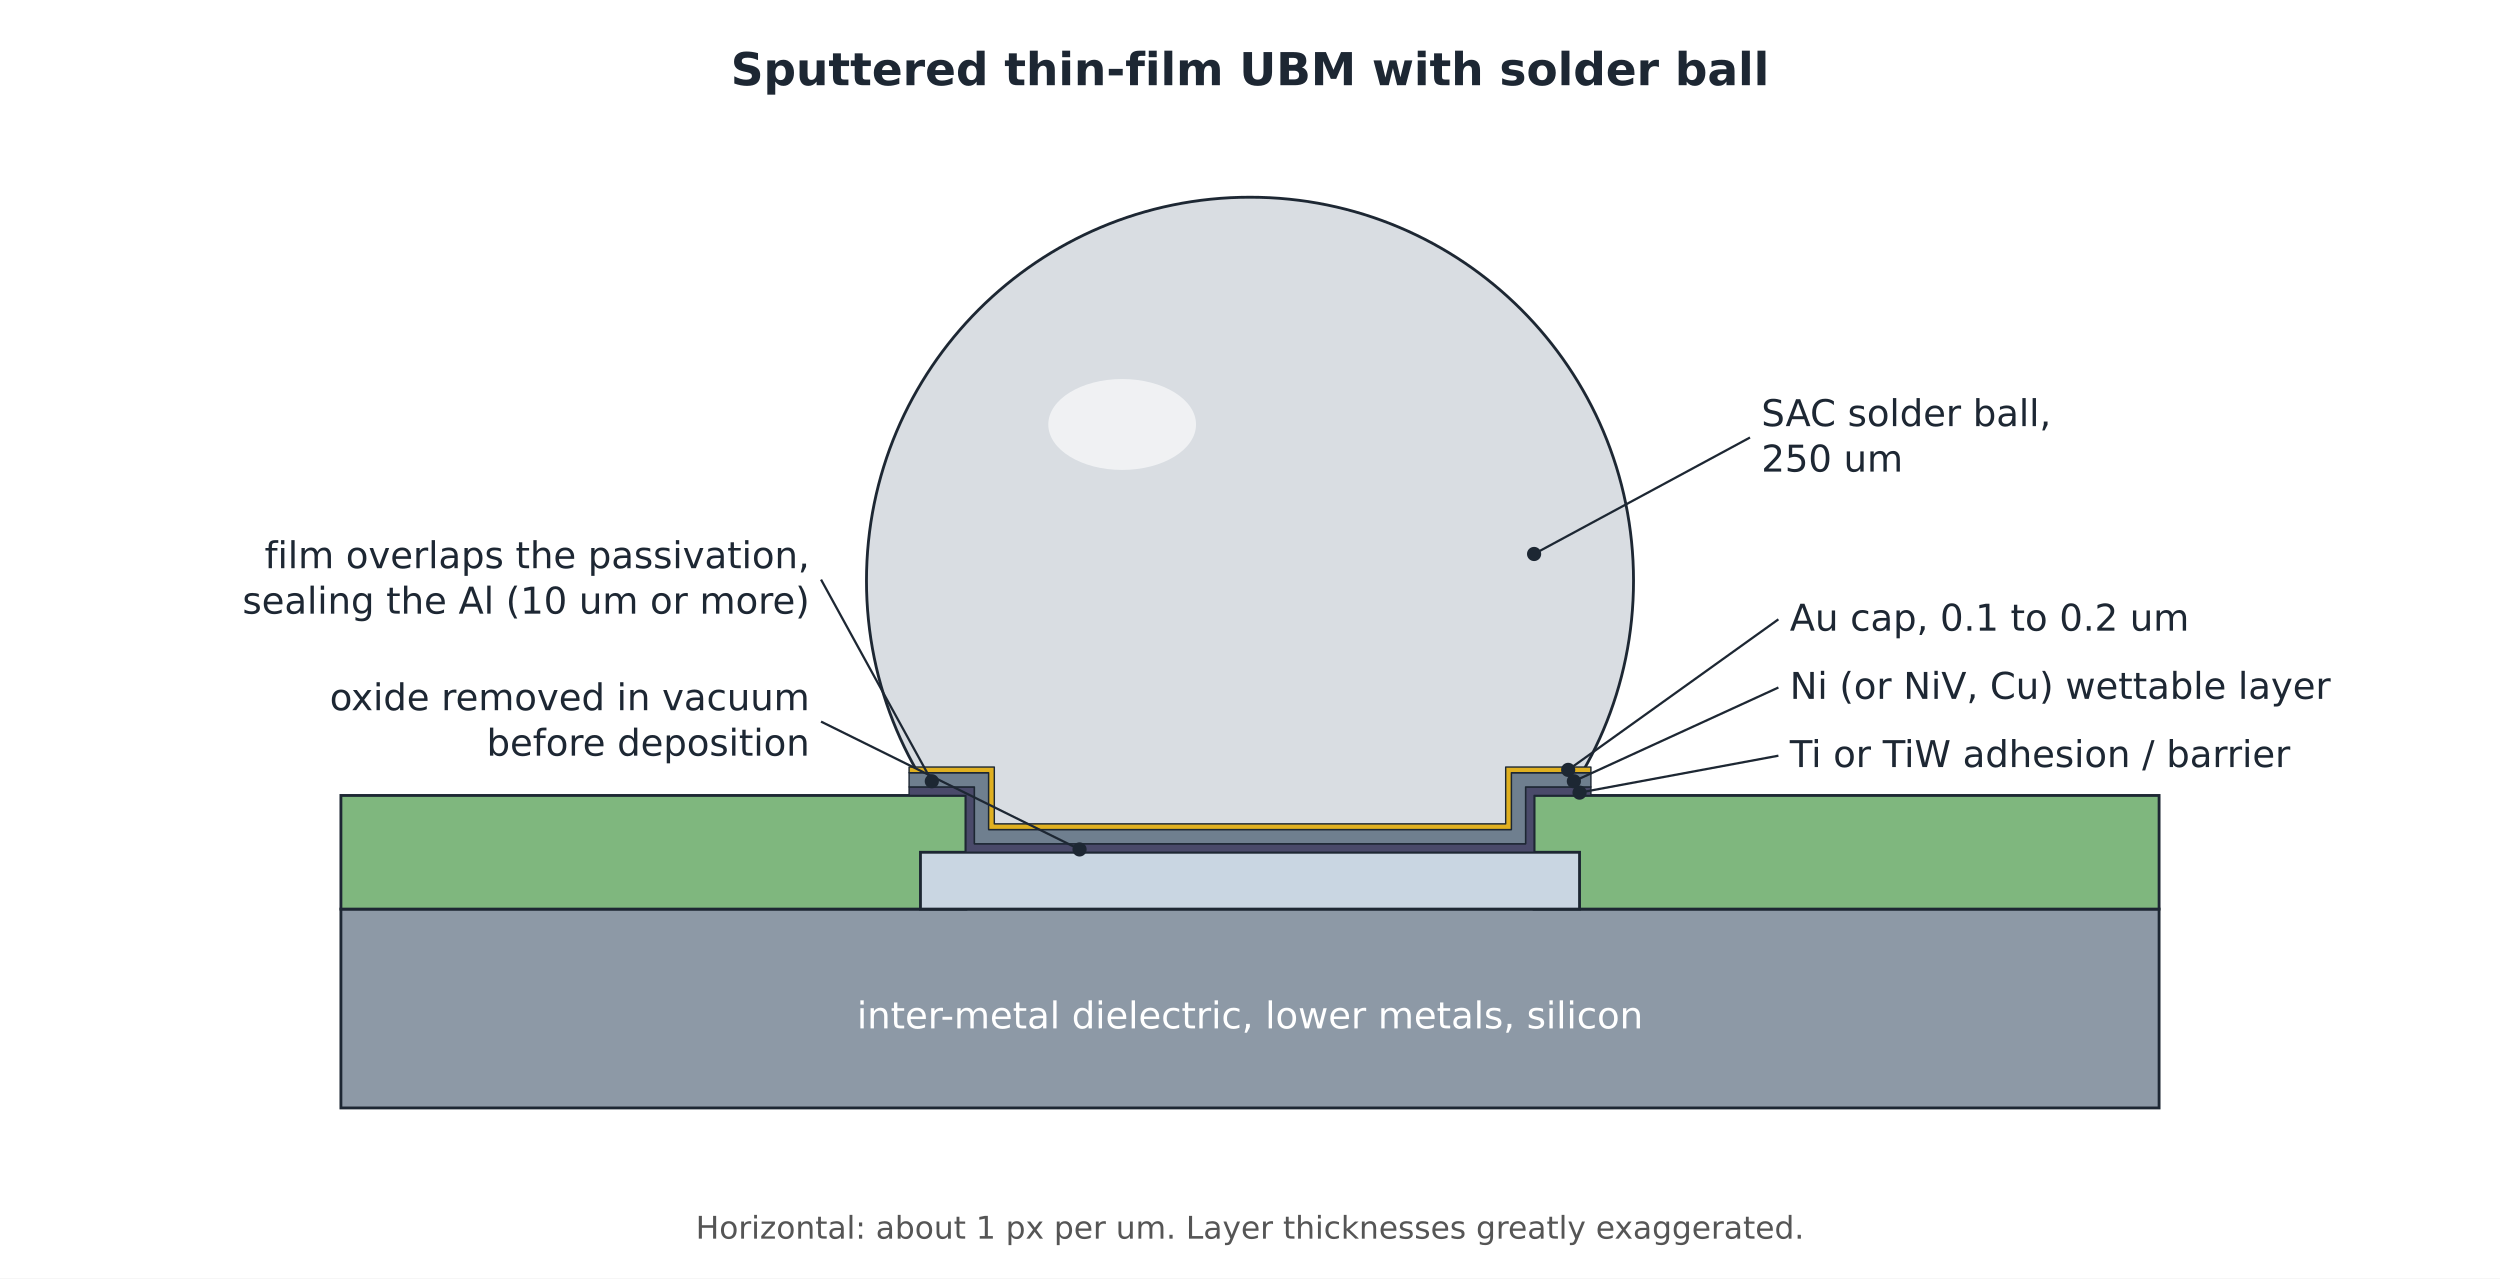
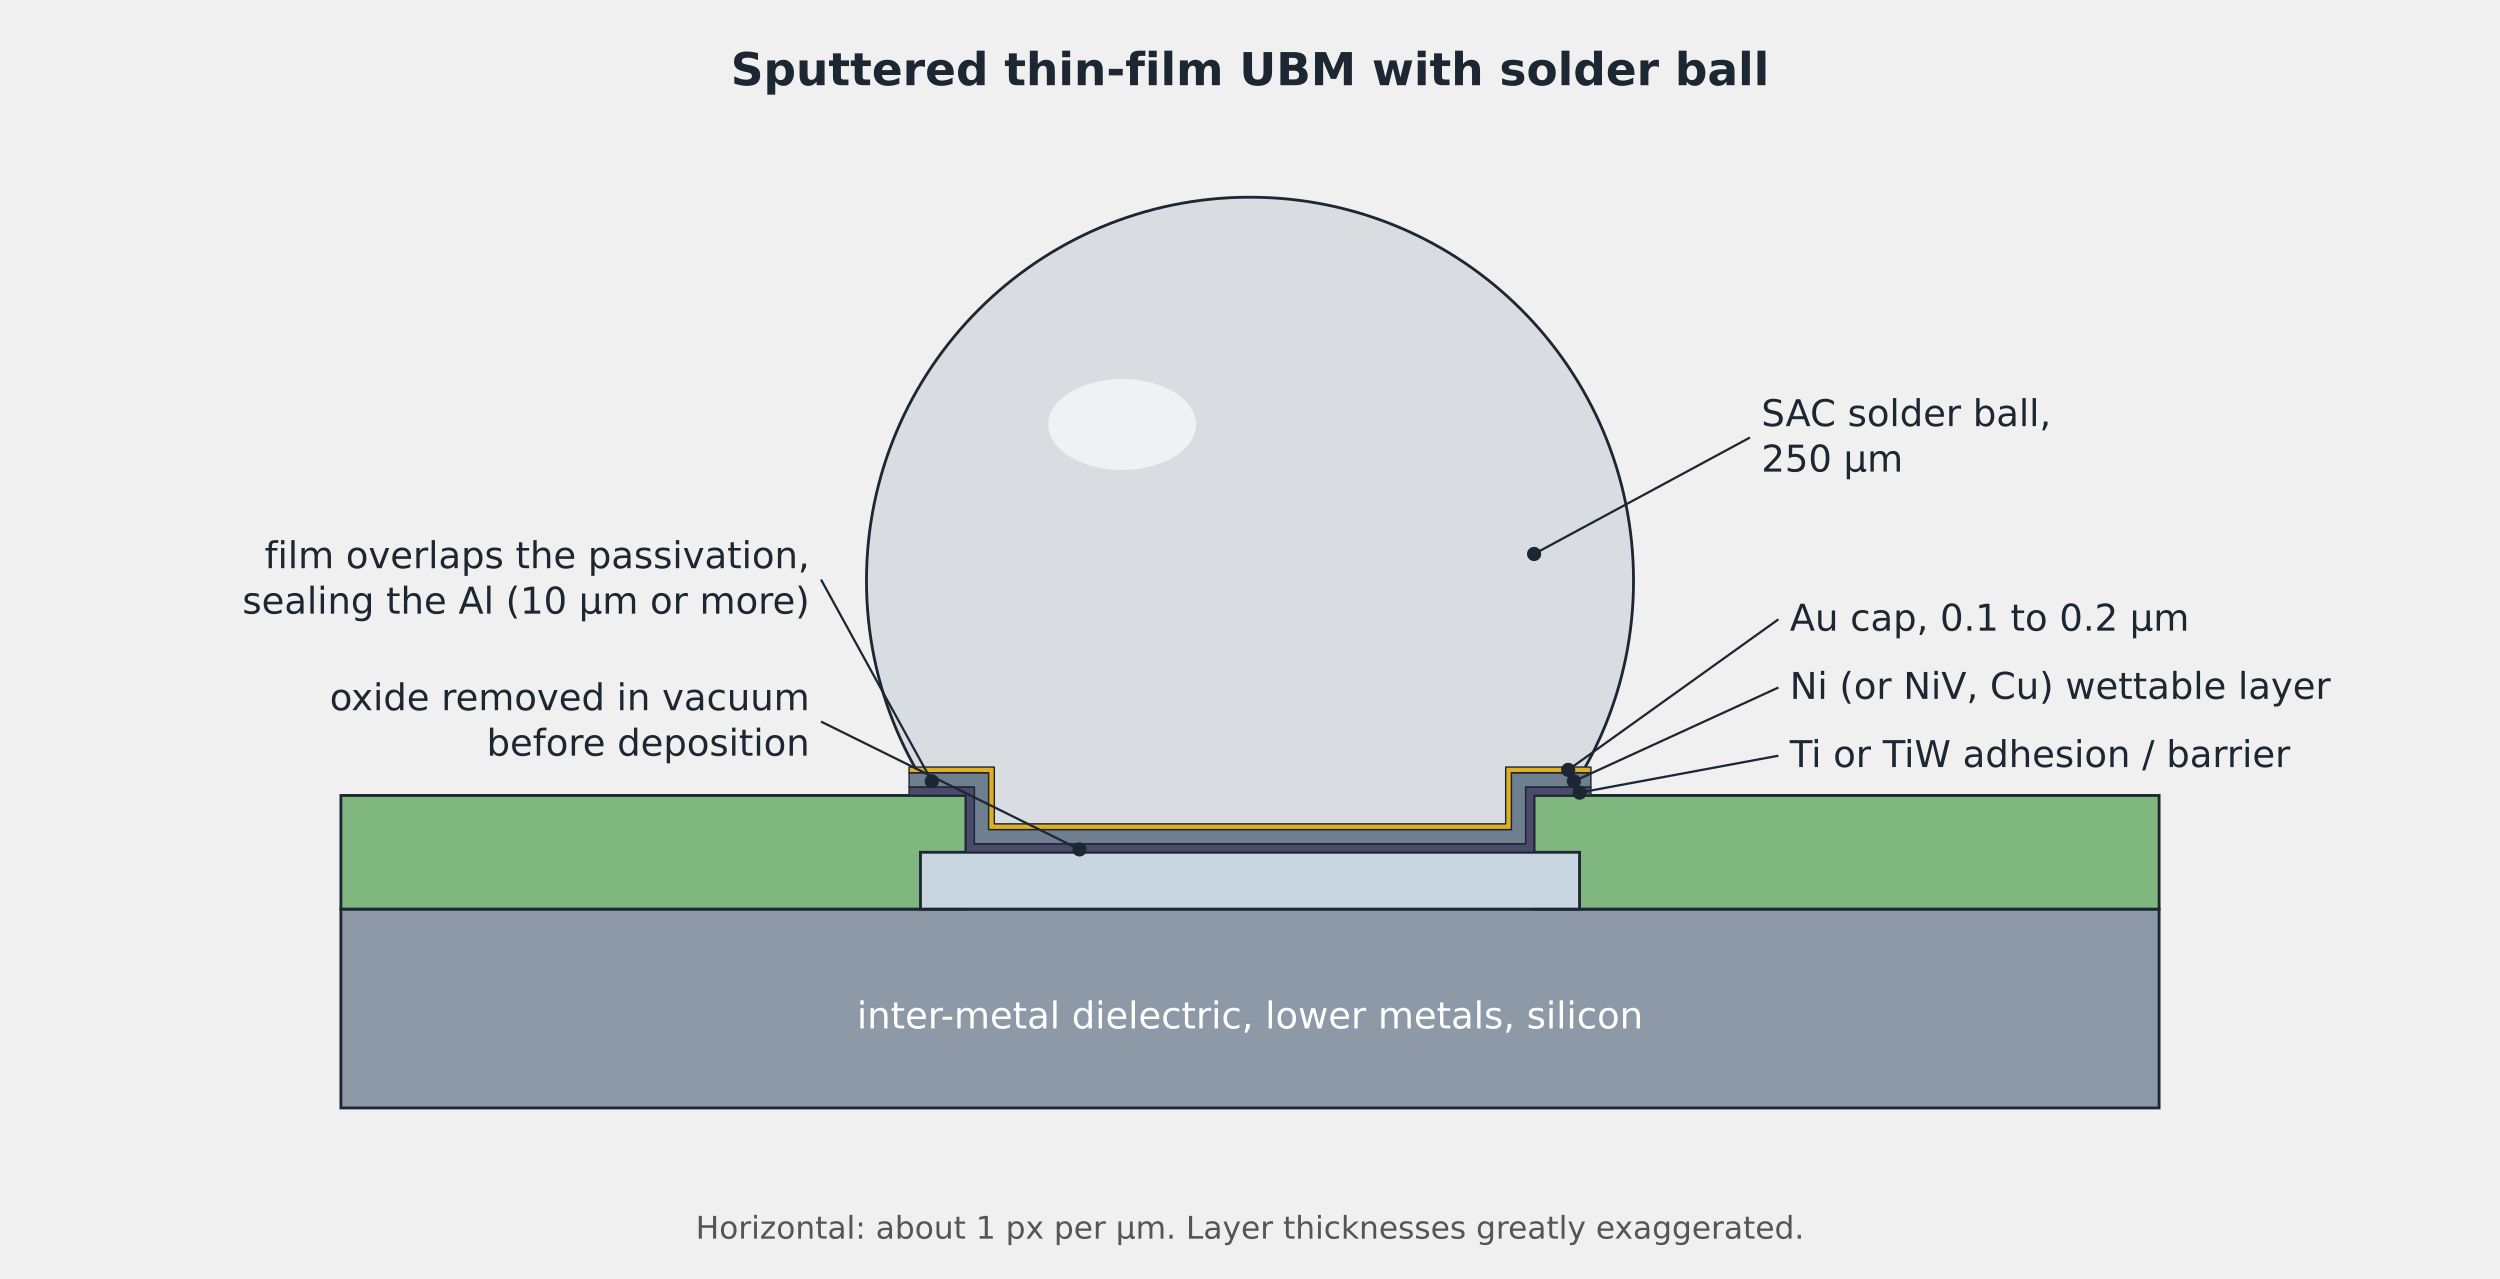
<svg xmlns="http://www.w3.org/2000/svg" viewBox="0 0 880 450" width="880" height="450" role="img" aria-label="Sputtered thin-film UBM with solder ball">
  <defs>
    <marker id="arr" viewBox="0 0 10 10" refX="9" refY="5" markerWidth="7" markerHeight="7" orient="auto-start-reverse">
      <path d="M0,0 L10,5 L0,10 z" fill="#1d2733" />
    </marker>
  </defs>
-   <rect width="880" height="450" fill="#ffffff" />
  <g transform="translate(60,0)">
    <circle cx="380" cy="204.418" r="135" fill="#d9dde2" stroke="#1d2733" stroke-width="1" />
    <ellipse cx="335" cy="149.418" rx="26" ry="16" fill="#ffffff" opacity="0.6" />
    <rect x="60" y="320" width="640" height="70" rx="0" fill="#8d99a6" stroke="#1d2733" stroke-width="1" />
    <rect x="60" y="280" width="220" height="40" rx="0" fill="#7fb77e" stroke="#1d2733" stroke-width="1" />
    <rect x="480" y="280" width="220" height="40" rx="0" fill="#7fb77e" stroke="#1d2733" stroke-width="1" />
    <rect x="264" y="300" width="232" height="20" rx="0" fill="#c9d6e2" stroke="#1d2733" stroke-width="1" />
    <text x="380" y="362" font-size="13" text-anchor="middle" fill="#ffffff" font-weight="normal" font-family="DejaVu Sans, Arial, Helvetica, sans-serif">inter-metal dielectric, lower metals, silicon</text>
-     <text x="380" y="436" font-size="11" text-anchor="middle" fill="#555555" font-weight="normal" font-family="DejaVu Sans, Arial, Helvetica, sans-serif">Horizontal: about 1 px per um. Layer thicknesses greatly exaggerated.</text>
+     <text x="380" y="436" font-size="11" text-anchor="middle" fill="#555555" font-weight="normal" font-family="DejaVu Sans, Arial, Helvetica, sans-serif">Horizontal: about 1 px per µm. Layer thicknesses greatly exaggerated.</text>
    <rect x="290" y="270" width="180" height="20" rx="0" fill="#d9dde2" stroke="none" stroke-width="1" />
    <polygon points="260.0,280.0 280.0,280.0 280.0,300.0 480.0,300.0 480.0,280.0 500.0,280.0 500.0,277.0 477.0,277.0 477.0,297.0 283.0,297.0 283.0,277.0 260.0,277.0" fill="#4a4a6a" stroke="#1d2733" stroke-width="0.5" stroke-linejoin="round" />
    <polygon points="260.0,277.0 283.0,277.0 283.0,297.0 477.0,297.0 477.0,277.0 500.0,277.0 500.0,272.0 472.0,272.0 472.0,292.0 288.0,292.0 288.0,272.0 260.0,272.0" fill="#6f7f8f" stroke="#1d2733" stroke-width="0.5" stroke-linejoin="round" />
    <polygon points="260.0,272.0 288.0,272.0 288.0,292.0 472.0,292.0 472.0,272.0 500.0,272.0 500.0,270.0 470.0,270.0 470.0,290.0 290.0,290.0 290.0,270.0 260.0,270.0" fill="#e0b020" stroke="#1d2733" stroke-width="0.5" stroke-linejoin="round" />
    <line x1="556" y1="154" x2="480" y2="195" stroke="#1d2733" stroke-width="0.8" />
    <circle cx="480" cy="195" r="2" fill="#1d2733" stroke="#1d2733" stroke-width="1" />
    <text x="560" y="150" font-size="13" text-anchor="start" fill="#1d2733" font-weight="normal" font-family="DejaVu Sans, Arial, Helvetica, sans-serif">SAC solder ball,</text>
-     <text x="560" y="166" font-size="13" text-anchor="start" fill="#1d2733" font-weight="normal" font-family="DejaVu Sans, Arial, Helvetica, sans-serif">250 um</text>
+     <text x="560" y="166" font-size="13" text-anchor="start" fill="#1d2733" font-weight="normal" font-family="DejaVu Sans, Arial, Helvetica, sans-serif">250 µm</text>
    <line x1="566" y1="218" x2="492" y2="271" stroke="#1d2733" stroke-width="0.8" />
    <circle cx="492" cy="271" r="2" fill="#1d2733" stroke="#1d2733" stroke-width="1" />
-     <text x="570" y="222" font-size="13" text-anchor="start" fill="#1d2733" font-weight="normal" font-family="DejaVu Sans, Arial, Helvetica, sans-serif">Au cap, 0.1 to 0.2 um</text>
+     <text x="570" y="222" font-size="13" text-anchor="start" fill="#1d2733" font-weight="normal" font-family="DejaVu Sans, Arial, Helvetica, sans-serif">Au cap, 0.1 to 0.2 µm</text>
    <line x1="566" y1="242" x2="494" y2="275" stroke="#1d2733" stroke-width="0.8" />
    <circle cx="494" cy="275" r="2" fill="#1d2733" stroke="#1d2733" stroke-width="1" />
    <text x="570" y="246" font-size="13" text-anchor="start" fill="#1d2733" font-weight="normal" font-family="DejaVu Sans, Arial, Helvetica, sans-serif">Ni (or NiV, Cu) wettable layer</text>
    <line x1="566" y1="266" x2="496" y2="279" stroke="#1d2733" stroke-width="0.8" />
    <circle cx="496" cy="279" r="2" fill="#1d2733" stroke="#1d2733" stroke-width="1" />
    <text x="570" y="270" font-size="13" text-anchor="start" fill="#1d2733" font-weight="normal" font-family="DejaVu Sans, Arial, Helvetica, sans-serif">Ti or TiW adhesion / barrier</text>
    <line x1="229" y1="204" x2="268" y2="275" stroke="#1d2733" stroke-width="0.8" />
    <circle cx="268" cy="275" r="2" fill="#1d2733" stroke="#1d2733" stroke-width="1" />
    <text x="225" y="200" font-size="13" text-anchor="end" fill="#1d2733" font-weight="normal" font-family="DejaVu Sans, Arial, Helvetica, sans-serif">film overlaps the passivation,</text>
-     <text x="225" y="216" font-size="13" text-anchor="end" fill="#1d2733" font-weight="normal" font-family="DejaVu Sans, Arial, Helvetica, sans-serif">sealing the Al (10 um or more)</text>
+     <text x="225" y="216" font-size="13" text-anchor="end" fill="#1d2733" font-weight="normal" font-family="DejaVu Sans, Arial, Helvetica, sans-serif">sealing the Al (10 µm or more)</text>
    <line x1="229" y1="254" x2="320" y2="299" stroke="#1d2733" stroke-width="0.8" />
    <circle cx="320" cy="299" r="2" fill="#1d2733" stroke="#1d2733" stroke-width="1" />
    <text x="225" y="250" font-size="13" text-anchor="end" fill="#1d2733" font-weight="normal" font-family="DejaVu Sans, Arial, Helvetica, sans-serif">oxide removed in vacuum</text>
    <text x="225" y="266" font-size="13" text-anchor="end" fill="#1d2733" font-weight="normal" font-family="DejaVu Sans, Arial, Helvetica, sans-serif">before deposition</text>
    <text x="380" y="30" font-size="16" text-anchor="middle" fill="#1d2733" font-weight="bold" font-family="DejaVu Sans, Arial, Helvetica, sans-serif">Sputtered thin-film UBM with solder ball</text>
  </g>
</svg>
